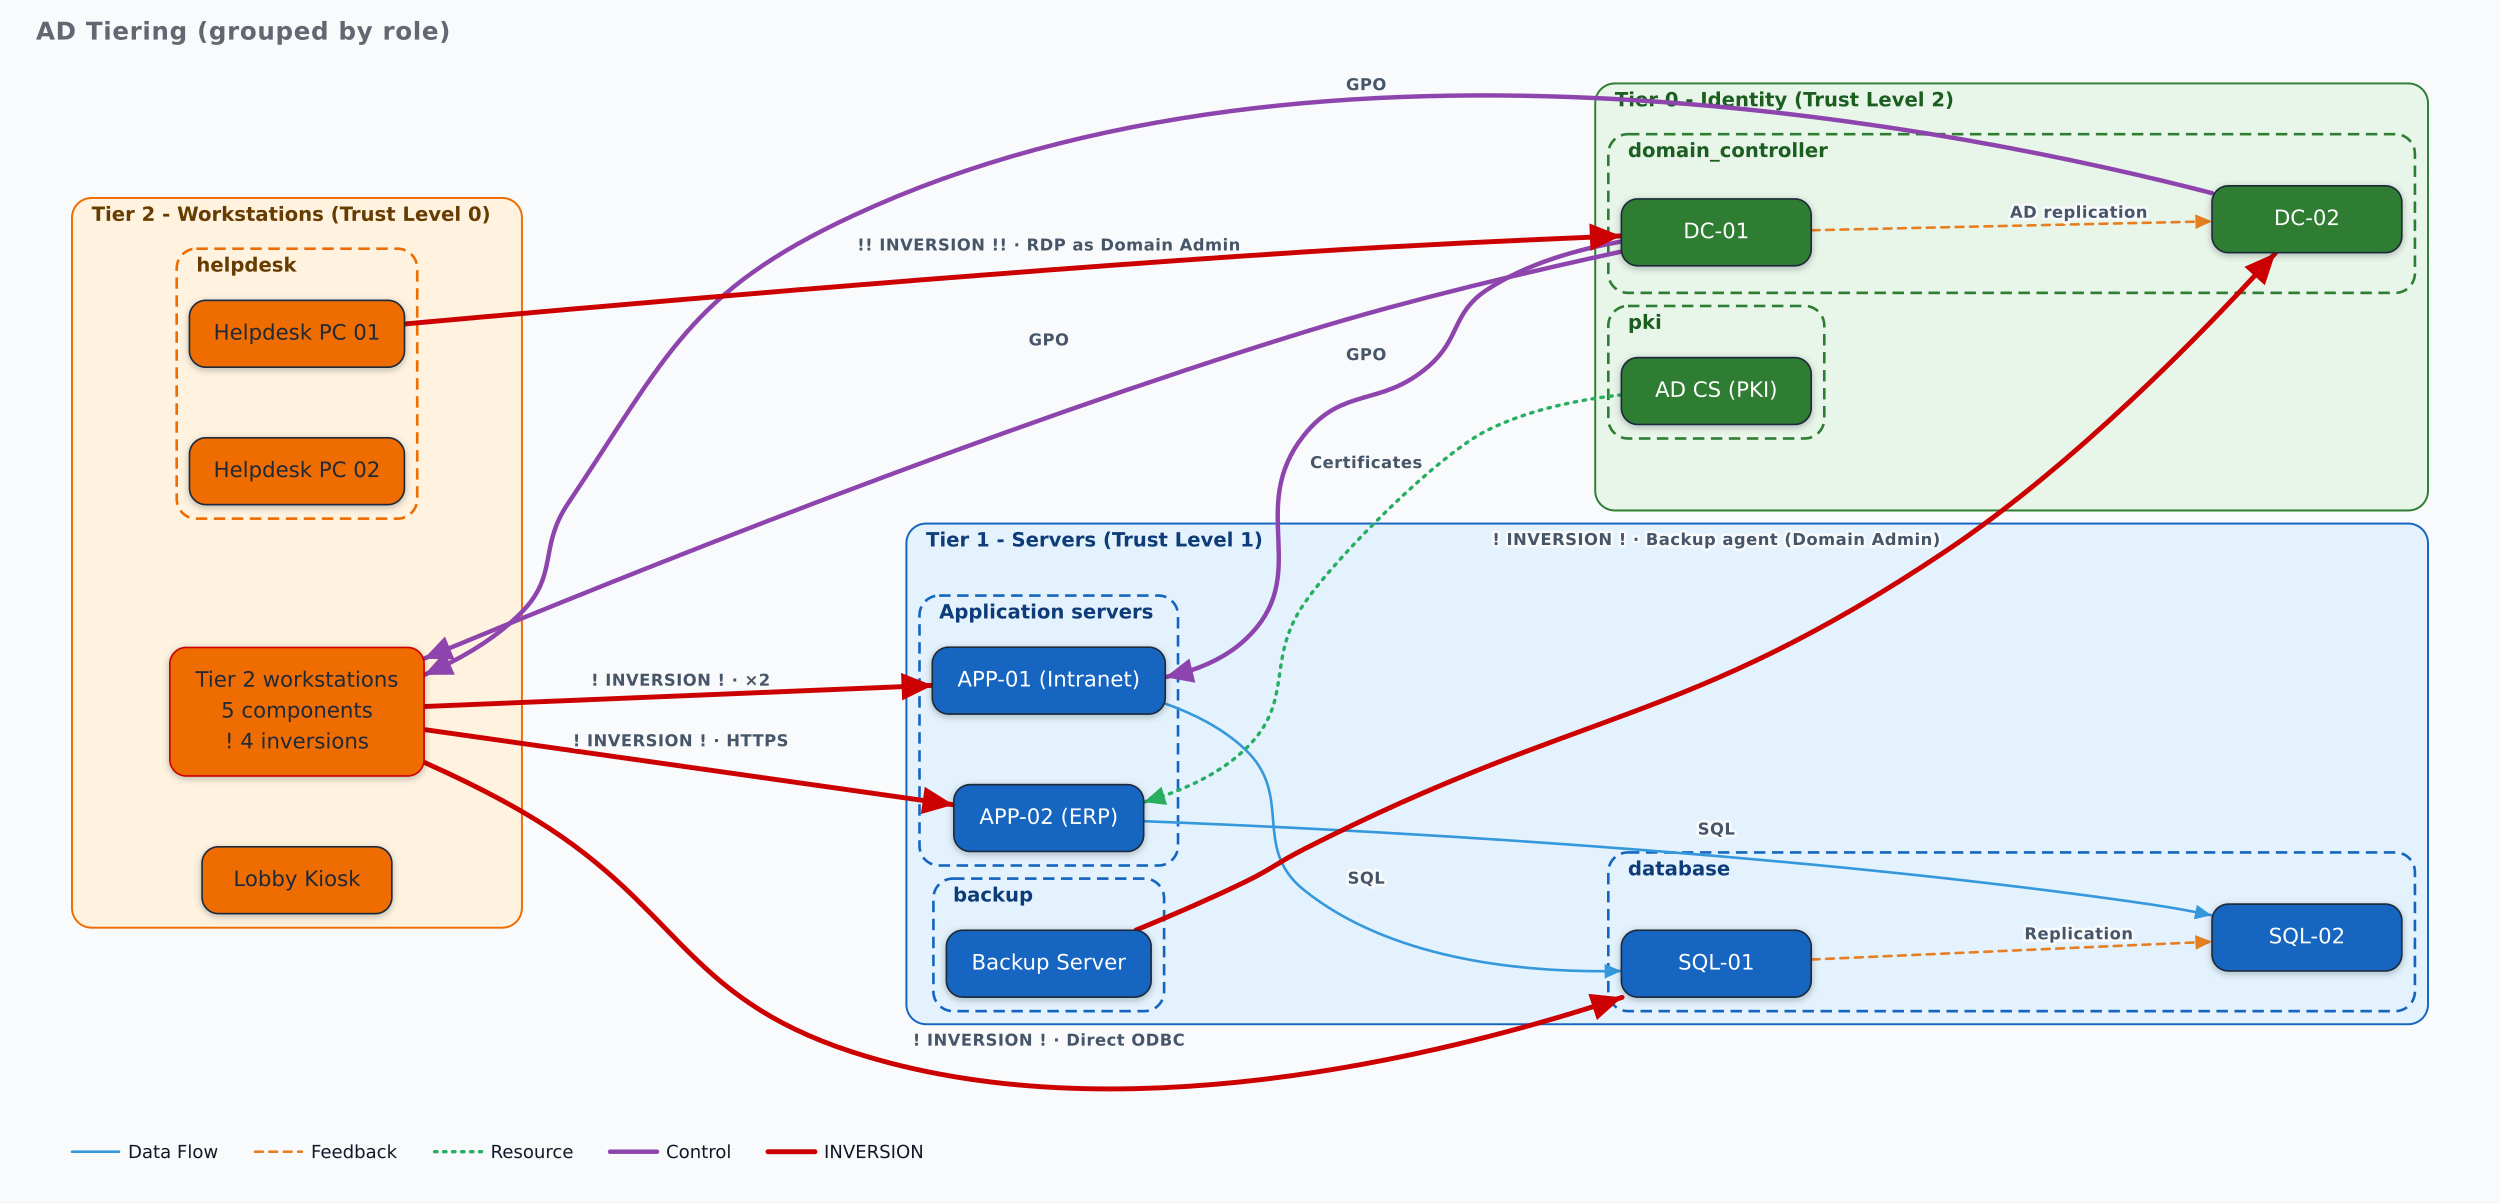
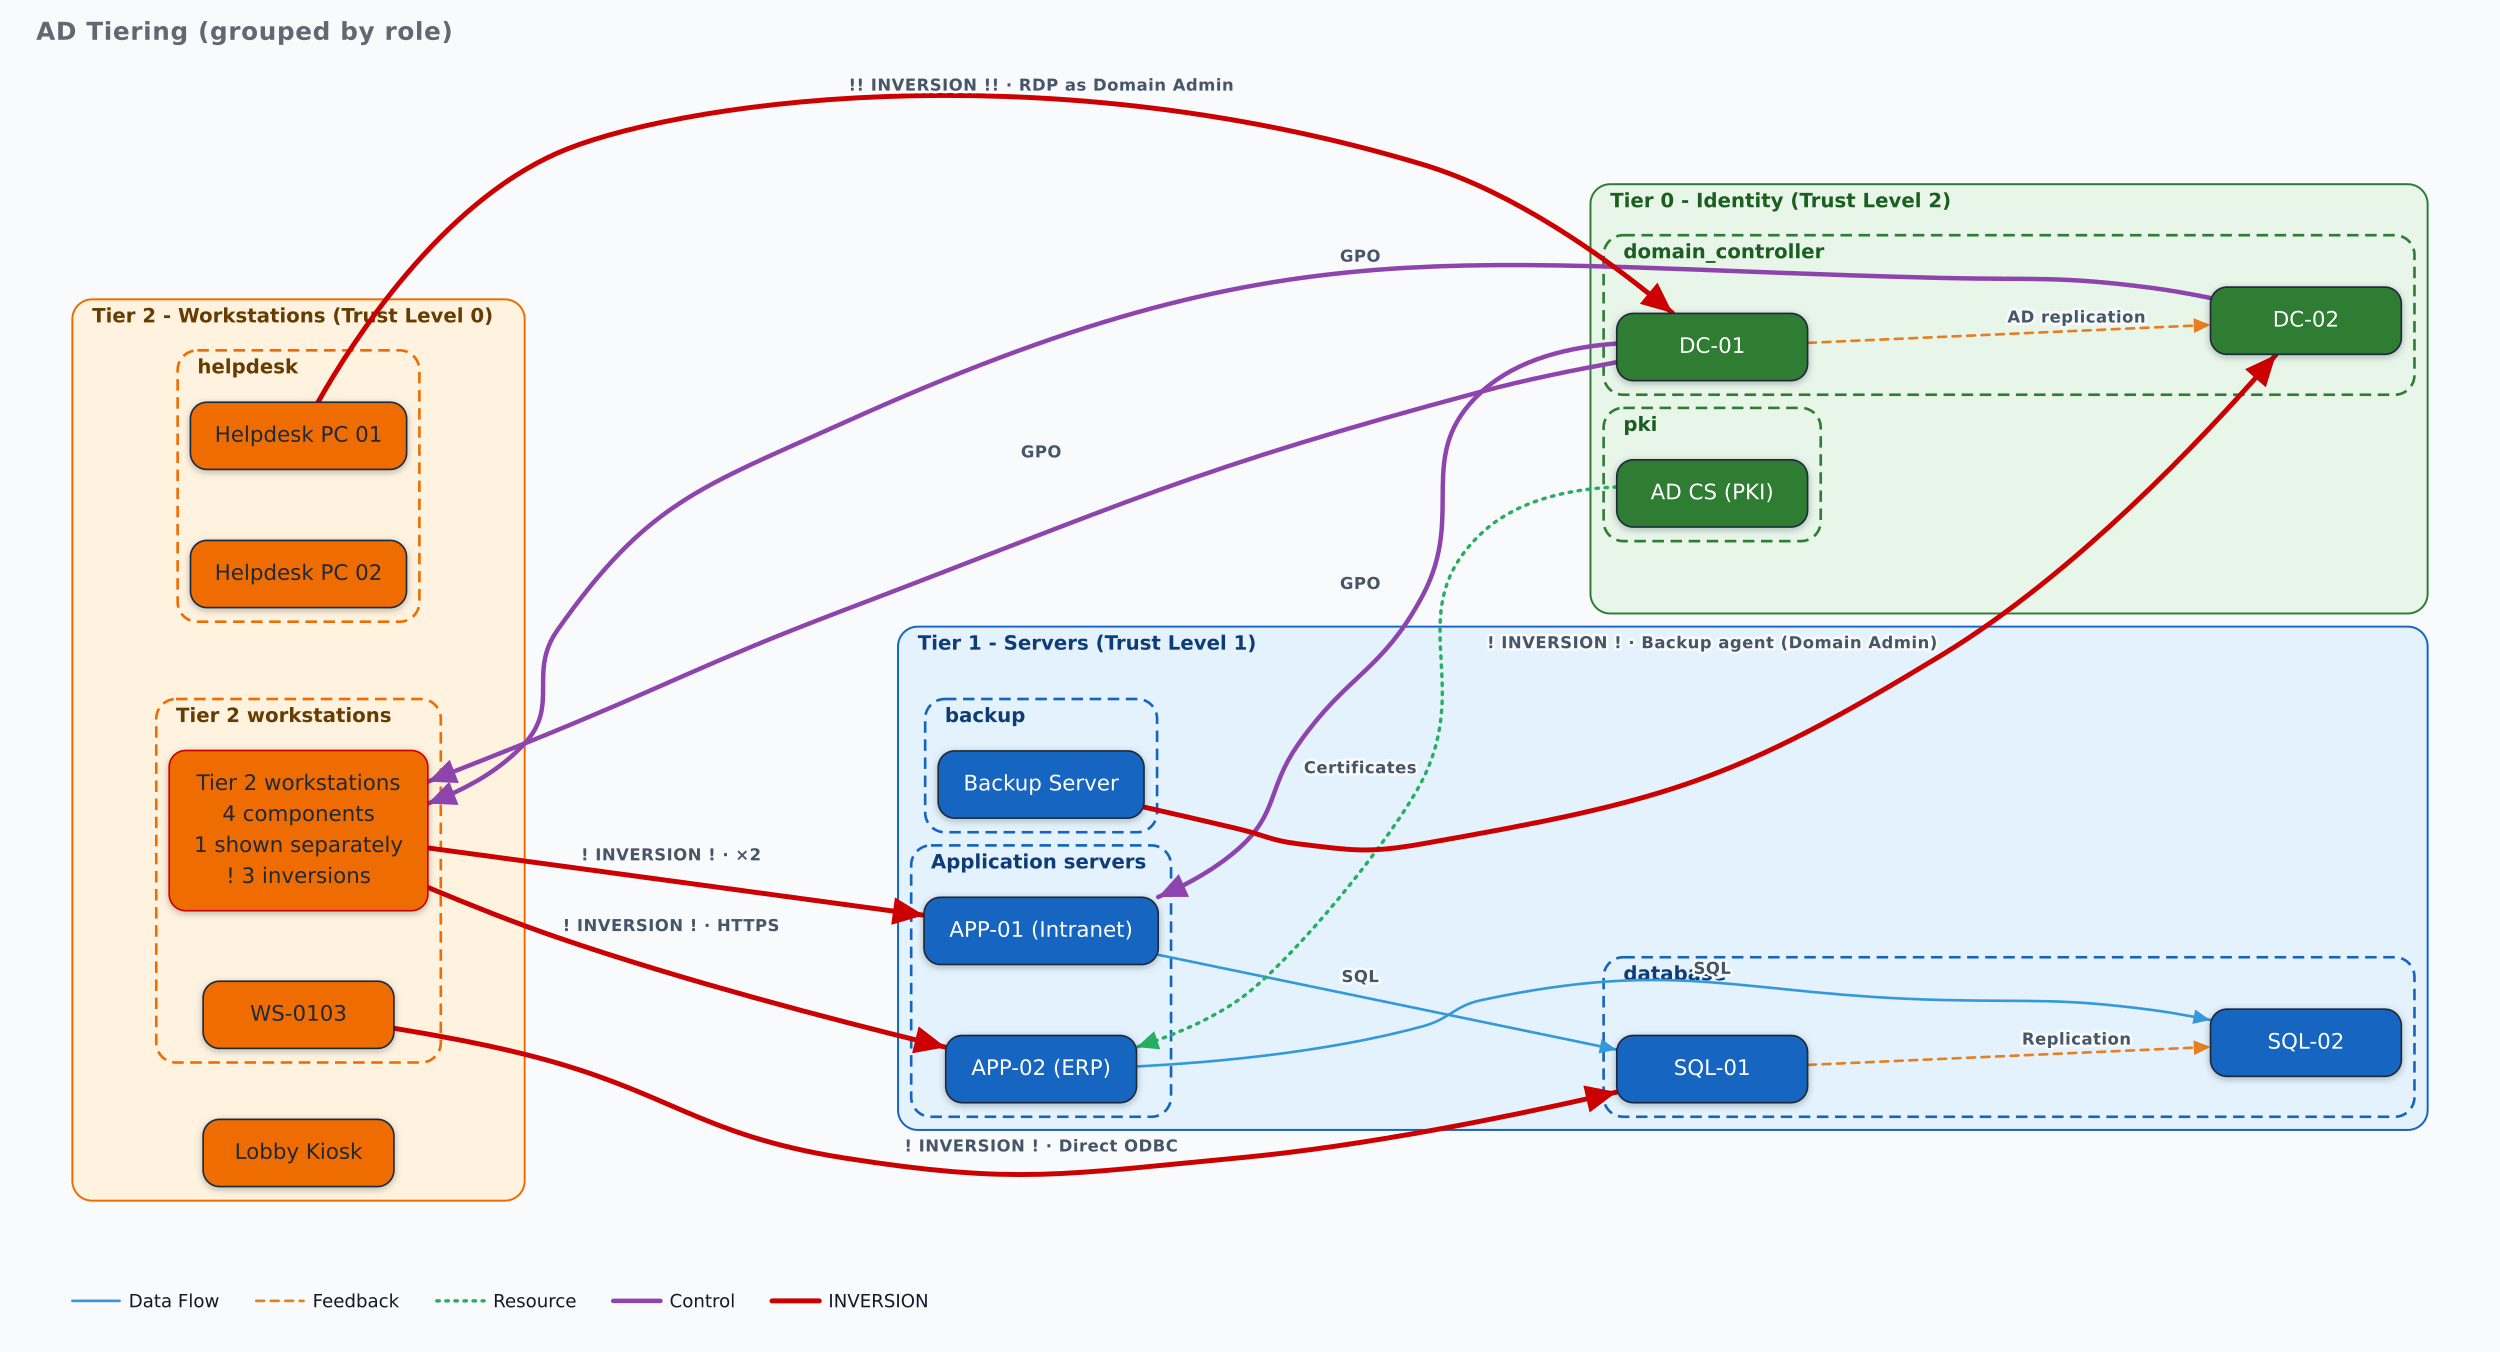
- <svg xmlns="http://www.w3.org/2000/svg" width="1528" height="735" viewBox="-44 -43 1528 735" preserveAspectRatio="xMidYMid meet" class="usv-svg usv-privilegegradient" data-usv-engine="svg" data-usv-module="privilegegradient" data-usv-theme="sv_default">
+ <svg xmlns="http://www.w3.org/2000/svg" width="1520" height="822" viewBox="-44 -44 1520 822" preserveAspectRatio="xMidYMid meet" class="usv-svg usv-privilegegradient" data-usv-engine="svg" data-usv-module="privilegegradient" data-usv-theme="sv_default">
  <defs>
    <filter id="usv-shadow-0" x="-20%" y="-20%" width="140%" height="140%">
      <feDropShadow dx="0" dy="1.2" stdDeviation="2.2" flood-color="#0f172a" flood-opacity="0.28" />
    </filter>
    <marker id="usv-arrow-1" viewBox="0 0 10 10" refX="9" refY="5" markerWidth="7" markerHeight="7" orient="auto-start-reverse">
      <path d="M 0 1 L 9 5 L 0 9 z" fill="#cc0000" />
    </marker>
    <marker id="usv-arrow-2" viewBox="0 0 10 10" refX="9" refY="5" markerWidth="7" markerHeight="7" orient="auto-start-reverse">
      <path d="M 0 1 L 9 5 L 0 9 z" fill="#3498db" />
    </marker>
    <marker id="usv-arrow-3" viewBox="0 0 10 10" refX="9" refY="5" markerWidth="7" markerHeight="7" orient="auto-start-reverse">
      <path d="M 0 1 L 9 5 L 0 9 z" fill="#e67e22" />
    </marker>
    <marker id="usv-arrow-4" viewBox="0 0 10 10" refX="9" refY="5" markerWidth="7" markerHeight="7" orient="auto-start-reverse">
      <path d="M 0 1 L 9 5 L 0 9 z" fill="#8e44ad" />
    </marker>
    <marker id="usv-arrow-5" viewBox="0 0 10 10" refX="9" refY="5" markerWidth="7" markerHeight="7" orient="auto-start-reverse">
      <path d="M 0 1 L 9 5 L 0 9 z" fill="#27ae60" />
    </marker>
  </defs>
  <style type="text/css">
.usv-privilegegradient text { font-family: DejaVu Sans; }
.usv-privilegegradient .usv-node:hover rect, .usv-privilegegradient .usv-node:hover polygon { stroke-width: 2.2; }
</style>
-   <rect x="-44" y="-43" width="1528" height="735" rx="0" fill="#f8fafc" stroke="none" stroke-width="0" />
+   <rect x="-44" y="-44" width="1520" height="822" rx="0" fill="#f8fafc" stroke="none" stroke-width="0" />
  <g class="usv-cluster" data-cluster-id="tier2" data-label="Tier 2 - Workstations (Trust Level 0)" data-trust-level="0" data-zone="tier2">
-     <rect x="0" y="78" width="275" height="446" rx="12" fill="#fff3e0" stroke="#ef6c00" stroke-width="1.2" />
-     <text x="12" y="92" text-anchor="start" font-size="12" fill="#663c00" font-weight="bold">Tier 2 - Workstations (Trust Level 0)</text>
+     <rect x="0" y="138" width="275" height="548" rx="12" fill="#fff3e0" stroke="#ef6c00" stroke-width="1.2" />
+     <text x="12" y="152" text-anchor="start" font-size="12" fill="#663c00" font-weight="bold">Tier 2 - Workstations (Trust Level 0)</text>
  </g>
  <g class="usv-cluster" data-cluster-id="tier1" data-label="Tier 1 - Servers (Trust Level 1)" data-trust-level="1" data-zone="tier1">
-     <rect x="510" y="277" width="930" height="306" rx="12" fill="#e3f2fd" stroke="#1565c0" stroke-width="1.2" />
-     <text x="522" y="291" text-anchor="start" font-size="12" fill="#0d3c78" font-weight="bold">Tier 1 - Servers (Trust Level 1)</text>
+     <rect x="502" y="337" width="930" height="306" rx="12" fill="#e3f2fd" stroke="#1565c0" stroke-width="1.2" />
+     <text x="514" y="351" text-anchor="start" font-size="12" fill="#0d3c78" font-weight="bold">Tier 1 - Servers (Trust Level 1)</text>
  </g>
  <g class="usv-cluster" data-cluster-id="tier0" data-label="Tier 0 - Identity (Trust Level 2)" data-trust-level="2" data-zone="tier0">
-     <rect x="931" y="8" width="509" height="261" rx="12" fill="#e8f5e9" stroke="#2e7d32" stroke-width="1.2" />
-     <text x="943" y="22" text-anchor="start" font-size="12" fill="#1b5e20" font-weight="bold">Tier 0 - Identity (Trust Level 2)</text>
+     <rect x="923" y="68" width="509" height="261" rx="12" fill="#e8f5e9" stroke="#2e7d32" stroke-width="1.2" />
+     <text x="935" y="82" text-anchor="start" font-size="12" fill="#1b5e20" font-weight="bold">Tier 0 - Identity (Trust Level 2)</text>
+   </g>
+   <g class="usv-cluster" data-cluster-id="tier2_workstation" data-collapsed="true" data-kept-count="1" data-label="Tier 2 workstations" data-zone="tier2">
+     <rect x="51" y="381" width="173" height="221" rx="12" fill="#fff3e0" stroke="#ef6c00" stroke-width="1.6" stroke-dasharray="7 4" />
+     <text x="63" y="395" text-anchor="start" font-size="12" fill="#663c00" font-weight="bold">Tier 2 workstations</text>
  </g>
  <g class="usv-cluster" data-cluster-id="tier2_helpdesk" data-collapsed="false" data-label="helpdesk" data-zone="tier2">
-     <rect x="64" y="109" width="147" height="165" rx="12" fill="#fff3e0" stroke="#ef6c00" stroke-width="1.6" stroke-dasharray="7 4" />
-     <text x="76" y="123" text-anchor="start" font-size="12" fill="#663c00" font-weight="bold">helpdesk</text>
+     <rect x="64" y="169" width="147" height="165" rx="12" fill="#fff3e0" stroke="#ef6c00" stroke-width="1.6" stroke-dasharray="7 4" />
+     <text x="76" y="183" text-anchor="start" font-size="12" fill="#663c00" font-weight="bold">helpdesk</text>
  </g>
  <g class="usv-cluster" data-cluster-id="tier1_app_server" data-collapsed="false" data-label="Application servers" data-zone="tier1">
-     <rect x="518" y="321" width="158" height="165" rx="12" fill="#e3f2fd" stroke="#1565c0" stroke-width="1.6" stroke-dasharray="7 4" />
-     <text x="530" y="335" text-anchor="start" font-size="12" fill="#0d3c78" font-weight="bold">Application servers</text>
+     <rect x="510" y="470" width="158" height="165" rx="12" fill="#e3f2fd" stroke="#1565c0" stroke-width="1.6" stroke-dasharray="7 4" />
+     <text x="522" y="484" text-anchor="start" font-size="12" fill="#0d3c78" font-weight="bold">Application servers</text>
  </g>
  <g class="usv-cluster" data-cluster-id="tier1_database" data-collapsed="false" data-label="database" data-zone="tier1">
-     <rect x="939" y="478" width="493" height="97" rx="12" fill="#e3f2fd" stroke="#1565c0" stroke-width="1.6" stroke-dasharray="7 4" />
-     <text x="951" y="492" text-anchor="start" font-size="12" fill="#0d3c78" font-weight="bold">database</text>
+     <rect x="931" y="538" width="493" height="97" rx="12" fill="#e3f2fd" stroke="#1565c0" stroke-width="1.6" stroke-dasharray="7 4" />
+     <text x="943" y="552" text-anchor="start" font-size="12" fill="#0d3c78" font-weight="bold">database</text>
  </g>
  <g class="usv-cluster" data-cluster-id="tier1_backup" data-collapsed="false" data-label="backup" data-zone="tier1">
-     <rect x="526.5" y="494" width="141" height="81" rx="12" fill="#e3f2fd" stroke="#1565c0" stroke-width="1.6" stroke-dasharray="7 4" />
-     <text x="538.5" y="508" text-anchor="start" font-size="12" fill="#0d3c78" font-weight="bold">backup</text>
+     <rect x="518.5" y="381" width="141" height="81" rx="12" fill="#e3f2fd" stroke="#1565c0" stroke-width="1.6" stroke-dasharray="7 4" />
+     <text x="530.5" y="395" text-anchor="start" font-size="12" fill="#0d3c78" font-weight="bold">backup</text>
  </g>
  <g class="usv-cluster" data-cluster-id="tier0_domain_controller" data-collapsed="false" data-label="domain_controller" data-zone="tier0">
-     <rect x="939" y="39" width="493" height="97" rx="12" fill="#e8f5e9" stroke="#2e7d32" stroke-width="1.6" stroke-dasharray="7 4" />
-     <text x="951" y="53" text-anchor="start" font-size="12" fill="#1b5e20" font-weight="bold">domain_controller</text>
+     <rect x="931" y="99" width="493" height="97" rx="12" fill="#e8f5e9" stroke="#2e7d32" stroke-width="1.6" stroke-dasharray="7 4" />
+     <text x="943" y="113" text-anchor="start" font-size="12" fill="#1b5e20" font-weight="bold">domain_controller</text>
  </g>
  <g class="usv-cluster" data-cluster-id="tier0_pki" data-collapsed="false" data-label="pki" data-zone="tier0">
-     <rect x="939" y="144" width="132" height="81" rx="12" fill="#e8f5e9" stroke="#2e7d32" stroke-width="1.6" stroke-dasharray="7 4" />
-     <text x="951" y="158" text-anchor="start" font-size="12" fill="#1b5e20" font-weight="bold">pki</text>
+     <rect x="931" y="204" width="132" height="81" rx="12" fill="#e8f5e9" stroke="#2e7d32" stroke-width="1.6" stroke-dasharray="7 4" />
+     <text x="943" y="218" text-anchor="start" font-size="12" fill="#1b5e20" font-weight="bold">pki</text>
  </g>
  <g class="usv-edge usv-edge--inversion" data-edge-count="2" data-from="__group_tier2/workstation" data-inversion="true" data-severity="medium" data-to="app_01" data-trust-gap="1" data-type="data">
-     <path d="M 215.08 388.82 C 298.43 385.36 431.12 379.85 515.85 376.33 L 525.94 375.91" fill="none" stroke="#cc0000" stroke-width="3" stroke-linecap="round" marker-end="url(#usv-arrow-1)" />
+     <path d="M 216.03 471.52 C 297.52 482.58 425.11 499.89 507.64 511.1 L 517.73 512.46" fill="none" stroke="#cc0000" stroke-width="3" stroke-linecap="round" marker-end="url(#usv-arrow-1)" />
  </g>
  <g class="usv-edge usv-edge--inversion" data-from="__group_tier2/workstation" data-inversion="true" data-severity="medium" data-to="app_02" data-trust-gap="1" data-type="data">
-     <path d="M 215.08 402.88 C 302.74 415.34 444.97 435.54 528.6 447.43 L 538.75 448.87" fill="none" stroke="#cc0000" stroke-width="3" stroke-linecap="round" marker-end="url(#usv-arrow-1)" />
+     <path d="M 216.16 495.54 C 241.09 506.01 268.98 517.08 295 526 C 371.27 552.13 460.96 575.59 520.83 590.24 L 530.91 592.7" fill="none" stroke="#cc0000" stroke-width="3" stroke-linecap="round" marker-end="url(#usv-arrow-1)" />
  </g>
  <g class="usv-edge usv-edge--data" data-from="app_01" data-to="sql_01" data-type="data">
-     <path d="M 668.23 387.07 C 685.79 393.29 703.46 402.22 717 415 C 747.12 443.45 720.67 475.08 753 501 C 804.7 542.46 881.75 550.82 936.83 550.61 L 946.85 550.48" fill="none" stroke="#3498db" stroke-width="1.6" stroke-linecap="round" marker-end="url(#usv-arrow-2)" />
+     <path d="M 660.26 536.54 C 735.58 552.12 854.33 576.69 928.55 592.05 L 938.72 594.15" fill="none" stroke="#3498db" stroke-width="1.6" stroke-linecap="round" marker-end="url(#usv-arrow-2)" />
  </g>
  <g class="usv-edge usv-edge--data" data-from="app_02" data-to="sql_02" data-type="data">
-     <path d="M 655.09 458.92 C 771.61 463.4 1044.9 476.81 1272 510 C 1280.3 511.22 1289 512.75 1297.7 514.41 L 1307.7 516.42" fill="none" stroke="#3498db" stroke-width="1.6" stroke-linecap="round" marker-end="url(#usv-arrow-2)" />
+     <path d="M 647.39 604.4 C 694.7 601.94 763.16 595.71 821 580 C 837.9 575.41 839.87 567.63 857 564 C 978.73 538.17 1012.6 561.06 1137 564 C 1193.5 565.33 1208 562.7 1264 570 C 1272.4 571.09 1281.1 572.54 1289.7 574.16 L 1299.7 576.13" fill="none" stroke="#3498db" stroke-width="1.6" stroke-linecap="round" marker-end="url(#usv-arrow-2)" />
  </g>
  <g class="usv-edge usv-edge--feedback" data-from="sql_01" data-to="sql_02" data-type="feedback">
-     <path d="M 1063.3 543.45 C 1127.1 540.6 1230.2 536.01 1297.8 533 L 1307.9 532.55" fill="none" stroke="#e67e22" stroke-width="1.6" stroke-linecap="round" stroke-dasharray="4.8 4" marker-end="url(#usv-arrow-3)" />
+     <path d="M 1055.3 603.45 C 1119.1 600.6 1222.2 596.01 1289.8 592.99 L 1299.9 592.54" fill="none" stroke="#e67e22" stroke-width="1.6" stroke-linecap="round" stroke-dasharray="4.8 4" marker-end="url(#usv-arrow-3)" />
  </g>
  <g class="usv-edge usv-edge--control" data-from="dc_01" data-to="app_01" data-type="control">
-     <path d="M 946.73 104.66 C 920.18 109.39 889.22 118.07 865 134 C 843.02 148.46 848.94 163.83 829 181 C 799.76 206.19 777.06 192.83 753 223 C 716.95 268.2 759.35 308.65 717 348 C 706.19 358.04 692.42 364.47 678.11 368.5 L 668.14 370.92" fill="none" stroke="#8e44ad" stroke-width="2.72" stroke-linecap="round" marker-end="url(#usv-arrow-4)" />
+     <path d="M 938.78 164.9 C 910.95 166.87 878.87 174.02 857 194 C 814.62 232.7 847.97 267.34 821 318 C 796.24 364.51 775.08 365.73 745 409 C 726.59 435.48 733.14 450.62 709 472 C 697.51 482.18 683.65 490.49 669.51 497.2 L 660.2 501.38" fill="none" stroke="#8e44ad" stroke-width="2.72" stroke-linecap="round" marker-end="url(#usv-arrow-4)" />
  </g>
  <g class="usv-edge usv-edge--control" data-from="dc_01" data-to="__group_tier2/workstation" data-type="control">
-     <path d="M 946.89 110.79 C 895.66 121.85 818.66 139.71 753 160 C 561 219.33 342.14 306.92 224.39 355.74 L 215.05 359.62" fill="none" stroke="#8e44ad" stroke-width="2.72" stroke-linecap="round" marker-end="url(#usv-arrow-4)" />
+     <path d="M 938.79 176.27 C 913.53 180.84 883.6 186.89 857 194 C 680.88 241.05 639.42 262.29 469 327 C 381.65 360.17 361.67 373.09 275 408 C 259.13 414.39 242.17 421.09 225.8 427.48 L 216.23 431.21" fill="none" stroke="#8e44ad" stroke-width="2.72" stroke-linecap="round" marker-end="url(#usv-arrow-4)" />
  </g>
  <g class="usv-edge usv-edge--control" data-from="dc_02" data-to="__group_tier2/workstation" data-type="control">
-     <path d="M 1307.9 75.02 C 1161.5 37.22 763.73 -44.83 477 89 C 377.33 135.52 364.24 173.63 303 265 C 285.26 291.47 297.32 308.26 275 331 C 260.93 345.35 242.88 356.59 224.55 365.3 L 215.26 369.51" fill="none" stroke="#8e44ad" stroke-width="2.72" stroke-linecap="round" marker-end="url(#usv-arrow-4)" />
+     <path d="M 1299.7 137.13 C 1288 134.73 1275.6 132.51 1264 131 C 1208 123.7 1193.5 126.33 1137 125 C 837.63 117.93 741.83 89.56 469 213 C 382.01 252.36 349.94 260.91 295 339 C 276.63 365.11 296.56 384.45 275 408 C 261.64 422.6 243.78 433.22 225.39 440.93 L 216.05 444.6" fill="none" stroke="#8e44ad" stroke-width="2.72" stroke-linecap="round" marker-end="url(#usv-arrow-4)" />
  </g>
  <g class="usv-edge usv-edge--resource" data-from="adcs_01" data-to="app_02" data-type="resource">
-     <path d="M 946.86 198.34 C 920.79 201.26 890.18 207.39 865 220 C 834.36 235.35 772.31 297.69 753 326 C 728.96 361.25 747.84 385.52 717 415 C 702.64 428.73 683.52 438 664.81 444.26 L 655.09 447.26" fill="none" stroke="#27ae60" stroke-width="2.08" stroke-linecap="round" stroke-dasharray="1.5 4" marker-end="url(#usv-arrow-5)" />
+     <path d="M 938.84 252.08 C 910.85 253.26 878.62 259.73 857 280 C 806.98 326.89 851.8 368.75 821 430 C 803.57 464.67 740.88 541.86 709 564 C 693.44 574.81 674.81 583.11 656.96 589.36 L 647.15 592.62" fill="none" stroke="#27ae60" stroke-width="2.08" stroke-linecap="round" stroke-dasharray="1.5 4" marker-end="url(#usv-arrow-5)" />
  </g>
  <g class="usv-edge usv-edge--feedback" data-from="dc_01" data-to="dc_02" data-type="feedback">
-     <path d="M 1063.3 97.73 C 1127.1 96.3 1230.2 94.01 1297.8 92.5 L 1307.9 92.27" fill="none" stroke="#e67e22" stroke-width="1.6" stroke-linecap="round" stroke-dasharray="4.8 4" marker-end="url(#usv-arrow-3)" />
+     <path d="M 1055.3 164.45 C 1119.1 161.6 1222.2 157.01 1289.8 153.99 L 1299.9 153.54" fill="none" stroke="#e67e22" stroke-width="1.6" stroke-linecap="round" stroke-dasharray="4.8 4" marker-end="url(#usv-arrow-3)" />
  </g>
  <g class="usv-edge usv-edge--inversion" data-from="helpdesk_01" data-inversion="true" data-severity="high" data-to="dc_01" data-trust-gap="2" data-type="control">
-     <path d="M 203.03 155.04 C 314.92 144.86 552.19 123.97 753 111 C 815.11 106.99 885.95 103.72 936.5 101.62 L 946.65 101.2" fill="none" stroke="#cc0000" stroke-width="3" stroke-linecap="round" marker-end="url(#usv-arrow-1)" />
+     <path d="M 149.49 200.3 C 171.25 161.84 223.92 80.42 295 49 C 360.94 19.85 582.68 -15.55 821 56 C 876.75 72.74 931.93 112.65 964.99 139.77 L 972.91 146.36" fill="none" stroke="#cc0000" stroke-width="3" stroke-linecap="round" marker-end="url(#usv-arrow-1)" />
  </g>
  <g class="usv-edge usv-edge--inversion" data-from="backup_01" data-inversion="true" data-severity="medium" data-to="dc_02" data-trust-gap="1" data-type="resource">
-     <path d="M 650.39 525.44 C 671.33 516.84 695.54 506.44 717 496 C 733.46 488 736.69 484.31 753 476 C 924.18 388.86 985.38 400.86 1145 294 C 1223.5 241.47 1301.4 161.25 1340 119.11 L 1346.7 111.7" fill="none" stroke="#cc0000" stroke-width="3" stroke-linecap="round" marker-end="url(#usv-arrow-1)" />
-   </g>
-   <g class="usv-edge usv-edge--inversion" data-from="__group_tier2/workstation" data-inversion="true" data-severity="medium" data-to="sql_01" data-trust-gap="1" data-type="data">
-     <path d="M 215.36 422.98 C 235.2 431.88 256.24 442.14 275 453 C 371.1 508.62 371.41 565.65 477 600 C 636.5 651.89 836.19 602.45 937.87 569.71 L 947.4 566.6" fill="none" stroke="#cc0000" stroke-width="3" stroke-linecap="round" marker-end="url(#usv-arrow-1)" />
-   </g>
-   <g class="usv-node usv-node--group" data-cluster-id="tier2_workstation" data-collapsed="true" data-inversion-count="4" data-kind="group" data-label="Tier 2 workstations" data-max-severity="medium" data-member-count="5" data-node-id="__group_tier2_workstation" data-trust-level="0" data-zone="tier2">
-     <rect x="59.8" y="352.73" width="155.4" height="78.55" rx="10" fill="#ef6c00" stroke="#cc0000" stroke-width="1" filter="url(#usv-shadow-0)" />
-     <text x="137.5" y="376.73" text-anchor="middle" font-size="13" fill="#1f2937">Tier 2 workstations</text>
-     <text x="137.5" y="395.58" text-anchor="middle" font-size="13" fill="#1f2937">5 components</text>
-     <text x="137.5" y="414.43" text-anchor="middle" font-size="13" fill="#1f2937">! 4 inversions</text>
+     <path d="M 651.52 446.69 C 670.01 450.88 690.35 455.55 709 460 C 725.04 463.82 728.63 466.98 745 469 C 778.52 473.13 787.74 474.86 821 469 C 968.19 443.05 1009.4 431.75 1137 354 C 1218.1 304.62 1295.4 222.38 1333.1 179.3 L 1339.7 171.72" fill="none" stroke="#cc0000" stroke-width="3" stroke-linecap="round" marker-end="url(#usv-arrow-1)" />
+   </g>
+   <g class="usv-edge usv-edge--inversion" data-from="ws_0103" data-inversion="true" data-severity="medium" data-to="sql_01" data-trust-gap="1" data-type="data">
+     <path d="M 195.66 581.22 C 220.24 585.23 249.2 590.58 275 597 C 362.97 618.9 379.46 645.83 469 660 C 574.35 676.68 602.79 669.9 709 660 C 785.23 652.89 871.4 635.38 929.25 622.21 L 939 619.97" fill="none" stroke="#cc0000" stroke-width="3" stroke-linecap="round" marker-end="url(#usv-arrow-1)" />
+   </g>
+   <g class="usv-node usv-node--group" data-cluster-id="tier2_workstation" data-collapsed="true" data-inversion-count="3" data-kept-count="1" data-kind="group" data-label="Tier 2 workstations" data-max-severity="medium" data-member-count="4" data-node-id="__group_tier2_workstation" data-trust-level="0" data-zone="tier2">
+     <rect x="58.87" y="412.3" width="157.26" height="97.4" rx="10" fill="#ef6c00" stroke="#cc0000" stroke-width="1" filter="url(#usv-shadow-0)" />
+     <text x="137.5" y="436.3" text-anchor="middle" font-size="13" fill="#1f2937">Tier 2 workstations</text>
+     <text x="137.5" y="455.15" text-anchor="middle" font-size="13" fill="#1f2937">4 components</text>
+     <text x="137.5" y="474" text-anchor="middle" font-size="13" fill="#1f2937">1 shown separately</text>
+     <text x="137.5" y="492.85" text-anchor="middle" font-size="13" fill="#1f2937">! 3 inversions</text>
+   </g>
+   <g class="usv-node usv-node--component" data-cluster-id="tier2_workstation" data-kept="true" data-kind="component" data-label="WS-0103" data-node-id="ws_0103" data-trust-level="0" data-zone="tier2">
+     <rect x="79.5" y="552.58" width="116" height="40.85" rx="10" fill="#ef6c00" stroke="#1e293b" stroke-width="1" filter="url(#usv-shadow-0)" />
+     <text x="137.5" y="576.58" text-anchor="middle" font-size="13" fill="#1f2937">WS-0103</text>
  </g>
  <g class="usv-node usv-node--component" data-kind="component" data-label="Helpdesk PC 01" data-node-id="helpdesk_01" data-trust-level="0" data-zone="tier2">
-     <rect x="71.78" y="140.58" width="131.44" height="40.85" rx="10" fill="#ef6c00" stroke="#1e293b" stroke-width="1" filter="url(#usv-shadow-0)" />
-     <text x="137.5" y="164.58" text-anchor="middle" font-size="13" fill="#1f2937">Helpdesk PC 01</text>
+     <rect x="71.78" y="200.57" width="131.44" height="40.85" rx="10" fill="#ef6c00" stroke="#1e293b" stroke-width="1" filter="url(#usv-shadow-0)" />
+     <text x="137.5" y="224.57" text-anchor="middle" font-size="13" fill="#1f2937">Helpdesk PC 01</text>
  </g>
  <g class="usv-node usv-node--component" data-kind="component" data-label="Helpdesk PC 02" data-node-id="helpdesk_02" data-trust-level="0" data-zone="tier2">
-     <rect x="71.83" y="224.58" width="131.33" height="40.85" rx="10" fill="#ef6c00" stroke="#1e293b" stroke-width="1" filter="url(#usv-shadow-0)" />
-     <text x="137.5" y="248.58" text-anchor="middle" font-size="13" fill="#1f2937">Helpdesk PC 02</text>
+     <rect x="71.83" y="284.57" width="131.33" height="40.85" rx="10" fill="#ef6c00" stroke="#1e293b" stroke-width="1" filter="url(#usv-shadow-0)" />
+     <text x="137.5" y="308.57" text-anchor="middle" font-size="13" fill="#1f2937">Helpdesk PC 02</text>
  </g>
  <g class="usv-node usv-node--component" data-kind="component" data-label="Lobby Kiosk" data-node-id="kiosk_01" data-trust-level="0" data-zone="tier2">
-     <rect x="79.5" y="474.57" width="116" height="40.85" rx="10" fill="#ef6c00" stroke="#1e293b" stroke-width="1" filter="url(#usv-shadow-0)" />
-     <text x="137.5" y="498.57" text-anchor="middle" font-size="13" fill="#1f2937">Lobby Kiosk</text>
+     <rect x="79.5" y="636.58" width="116" height="40.85" rx="10" fill="#ef6c00" stroke="#1e293b" stroke-width="1" filter="url(#usv-shadow-0)" />
+     <text x="137.5" y="660.58" text-anchor="middle" font-size="13" fill="#1f2937">Lobby Kiosk</text>
  </g>
  <g class="usv-node usv-node--component" data-kind="component" data-label="APP-01 (Intranet)" data-node-id="app_01" data-trust-level="1" data-zone="tier1">
-     <rect x="525.81" y="352.57" width="142.39" height="40.85" rx="10" fill="#1565c0" stroke="#1e293b" stroke-width="1" filter="url(#usv-shadow-0)" />
-     <text x="597" y="376.57" text-anchor="middle" font-size="13" fill="#ffffff">APP-01 (Intranet)</text>
+     <rect x="517.81" y="501.57" width="142.39" height="40.85" rx="10" fill="#1565c0" stroke="#1e293b" stroke-width="1" filter="url(#usv-shadow-0)" />
+     <text x="589" y="525.58" text-anchor="middle" font-size="13" fill="#ffffff">APP-01 (Intranet)</text>
  </g>
  <g class="usv-node usv-node--component" data-kind="component" data-label="APP-02 (ERP)" data-node-id="app_02" data-trust-level="1" data-zone="tier1">
-     <rect x="539" y="436.57" width="116" height="40.85" rx="10" fill="#1565c0" stroke="#1e293b" stroke-width="1" filter="url(#usv-shadow-0)" />
-     <text x="597" y="460.57" text-anchor="middle" font-size="13" fill="#ffffff">APP-02 (ERP)</text>
+     <rect x="531" y="585.58" width="116" height="40.85" rx="10" fill="#1565c0" stroke="#1e293b" stroke-width="1" filter="url(#usv-shadow-0)" />
+     <text x="589" y="609.58" text-anchor="middle" font-size="13" fill="#ffffff">APP-02 (ERP)</text>
  </g>
  <g class="usv-node usv-node--component" data-kind="component" data-label="SQL-01" data-node-id="sql_01" data-trust-level="1" data-zone="tier1">
-     <rect x="947" y="525.58" width="116" height="40.85" rx="10" fill="#1565c0" stroke="#1e293b" stroke-width="1" filter="url(#usv-shadow-0)" />
-     <text x="1005" y="549.58" text-anchor="middle" font-size="13" fill="#ffffff">SQL-01</text>
+     <rect x="939" y="585.58" width="116" height="40.85" rx="10" fill="#1565c0" stroke="#1e293b" stroke-width="1" filter="url(#usv-shadow-0)" />
+     <text x="997" y="609.58" text-anchor="middle" font-size="13" fill="#ffffff">SQL-01</text>
  </g>
  <g class="usv-node usv-node--component" data-kind="component" data-label="SQL-02" data-node-id="sql_02" data-trust-level="1" data-zone="tier1">
-     <rect x="1308" y="509.58" width="116" height="40.85" rx="10" fill="#1565c0" stroke="#1e293b" stroke-width="1" filter="url(#usv-shadow-0)" />
-     <text x="1366" y="533.58" text-anchor="middle" font-size="13" fill="#ffffff">SQL-02</text>
+     <rect x="1300" y="569.58" width="116" height="40.85" rx="10" fill="#1565c0" stroke="#1e293b" stroke-width="1" filter="url(#usv-shadow-0)" />
+     <text x="1358" y="593.58" text-anchor="middle" font-size="13" fill="#ffffff">SQL-02</text>
  </g>
  <g class="usv-node usv-node--component" data-kind="component" data-label="Backup Server" data-node-id="backup_01" data-trust-level="1" data-zone="tier1">
-     <rect x="534.43" y="525.58" width="125.13" height="40.85" rx="10" fill="#1565c0" stroke="#1e293b" stroke-width="1" filter="url(#usv-shadow-0)" />
-     <text x="597" y="549.58" text-anchor="middle" font-size="13" fill="#ffffff">Backup Server</text>
+     <rect x="526.43" y="412.57" width="125.13" height="40.85" rx="10" fill="#1565c0" stroke="#1e293b" stroke-width="1" filter="url(#usv-shadow-0)" />
+     <text x="589" y="436.57" text-anchor="middle" font-size="13" fill="#ffffff">Backup Server</text>
  </g>
  <g class="usv-node usv-node--component" data-kind="component" data-label="DC-01" data-node-id="dc_01" data-trust-level="2" data-zone="tier0">
-     <rect x="947" y="78.58" width="116" height="40.85" rx="10" fill="#2e7d32" stroke="#1e293b" stroke-width="1" filter="url(#usv-shadow-0)" />
-     <text x="1005" y="102.58" text-anchor="middle" font-size="13" fill="#ffffff">DC-01</text>
+     <rect x="939" y="146.57" width="116" height="40.85" rx="10" fill="#2e7d32" stroke="#1e293b" stroke-width="1" filter="url(#usv-shadow-0)" />
+     <text x="997" y="170.57" text-anchor="middle" font-size="13" fill="#ffffff">DC-01</text>
  </g>
  <g class="usv-node usv-node--component" data-kind="component" data-label="DC-02" data-node-id="dc_02" data-trust-level="2" data-zone="tier0">
-     <rect x="1308" y="70.58" width="116" height="40.85" rx="10" fill="#2e7d32" stroke="#1e293b" stroke-width="1" filter="url(#usv-shadow-0)" />
-     <text x="1366" y="94.58" text-anchor="middle" font-size="13" fill="#ffffff">DC-02</text>
+     <rect x="1300" y="130.57" width="116" height="40.85" rx="10" fill="#2e7d32" stroke="#1e293b" stroke-width="1" filter="url(#usv-shadow-0)" />
+     <text x="1358" y="154.57" text-anchor="middle" font-size="13" fill="#ffffff">DC-02</text>
  </g>
  <g class="usv-node usv-node--component" data-kind="component" data-label="AD CS (PKI)" data-node-id="adcs_01" data-trust-level="2" data-zone="tier0">
-     <rect x="947" y="175.58" width="116" height="40.85" rx="10" fill="#2e7d32" stroke="#1e293b" stroke-width="1" filter="url(#usv-shadow-0)" />
-     <text x="1005" y="199.58" text-anchor="middle" font-size="13" fill="#ffffff">AD CS (PKI)</text>
-   </g>
-   <text x="-22" y="-18.8" text-anchor="start" font-size="15" font-weight="600" fill="#111827" opacity="0.65" letter-spacing="0.4">AD Tiering (grouped by role)</text>
-   <g class="usv-edge-label">
-     <text x="372" y="376.1" text-anchor="middle" font-size="10" font-weight="600" letter-spacing="0.3" fill="#f8fafc" stroke="#f8fafc" stroke-width="3.2" stroke-linejoin="round">! INVERSION ! · ×2</text>
-     <text x="372" y="376.1" text-anchor="middle" font-size="10" font-weight="600" letter-spacing="0.3" fill="#475569">! INVERSION ! · ×2</text>
-   </g>
-   <g class="usv-edge-label">
-     <text x="372" y="413.1" text-anchor="middle" font-size="10" font-weight="600" letter-spacing="0.3" fill="#f8fafc" stroke="#f8fafc" stroke-width="3.2" stroke-linejoin="round">! INVERSION ! · HTTPS</text>
-     <text x="372" y="413.1" text-anchor="middle" font-size="10" font-weight="600" letter-spacing="0.3" fill="#475569">! INVERSION ! · HTTPS</text>
-   </g>
-   <g class="usv-edge-label">
-     <text x="791" y="497.1" text-anchor="middle" font-size="10" font-weight="600" letter-spacing="0.3" fill="#f8fafc" stroke="#f8fafc" stroke-width="3.2" stroke-linejoin="round">SQL</text>
-     <text x="791" y="497.1" text-anchor="middle" font-size="10" font-weight="600" letter-spacing="0.3" fill="#475569">SQL</text>
-   </g>
-   <g class="usv-edge-label">
-     <text x="1005" y="467.1" text-anchor="middle" font-size="10" font-weight="600" letter-spacing="0.3" fill="#f8fafc" stroke="#f8fafc" stroke-width="3.2" stroke-linejoin="round">SQL</text>
-     <text x="1005" y="467.1" text-anchor="middle" font-size="10" font-weight="600" letter-spacing="0.3" fill="#475569">SQL</text>
-   </g>
-   <g class="usv-edge-label">
-     <text x="1226.5" y="531.1" text-anchor="middle" font-size="10" font-weight="600" letter-spacing="0.3" fill="#f8fafc" stroke="#f8fafc" stroke-width="3.2" stroke-linejoin="round">Replication</text>
-     <text x="1226.5" y="531.1" text-anchor="middle" font-size="10" font-weight="600" letter-spacing="0.3" fill="#475569">Replication</text>
-   </g>
-   <g class="usv-edge-label">
-     <text x="791" y="177.1" text-anchor="middle" font-size="10" font-weight="600" letter-spacing="0.3" fill="#f8fafc" stroke="#f8fafc" stroke-width="3.2" stroke-linejoin="round">GPO</text>
-     <text x="791" y="177.1" text-anchor="middle" font-size="10" font-weight="600" letter-spacing="0.3" fill="#475569">GPO</text>
-   </g>
-   <g class="usv-edge-label">
-     <text x="597" y="168.1" text-anchor="middle" font-size="10" font-weight="600" letter-spacing="0.3" fill="#f8fafc" stroke="#f8fafc" stroke-width="3.2" stroke-linejoin="round">GPO</text>
-     <text x="597" y="168.1" text-anchor="middle" font-size="10" font-weight="600" letter-spacing="0.3" fill="#475569">GPO</text>
-   </g>
-   <g class="usv-edge-label">
-     <text x="791" y="12.1" text-anchor="middle" font-size="10" font-weight="600" letter-spacing="0.3" fill="#f8fafc" stroke="#f8fafc" stroke-width="3.2" stroke-linejoin="round">GPO</text>
-     <text x="791" y="12.1" text-anchor="middle" font-size="10" font-weight="600" letter-spacing="0.3" fill="#475569">GPO</text>
-   </g>
-   <g class="usv-edge-label">
-     <text x="791" y="243.1" text-anchor="middle" font-size="10" font-weight="600" letter-spacing="0.3" fill="#f8fafc" stroke="#f8fafc" stroke-width="3.2" stroke-linejoin="round">Certificates</text>
-     <text x="791" y="243.1" text-anchor="middle" font-size="10" font-weight="600" letter-spacing="0.3" fill="#475569">Certificates</text>
-   </g>
-   <g class="usv-edge-label">
-     <text x="1226.5" y="90.1" text-anchor="middle" font-size="10" font-weight="600" letter-spacing="0.3" fill="#f8fafc" stroke="#f8fafc" stroke-width="3.2" stroke-linejoin="round">AD replication</text>
-     <text x="1226.5" y="90.1" text-anchor="middle" font-size="10" font-weight="600" letter-spacing="0.3" fill="#475569">AD replication</text>
-   </g>
-   <g class="usv-edge-label">
-     <text x="597" y="110.1" text-anchor="middle" font-size="10" font-weight="600" letter-spacing="0.3" fill="#f8fafc" stroke="#f8fafc" stroke-width="3.2" stroke-linejoin="round">!! INVERSION !! · RDP as Domain Admin</text>
-     <text x="597" y="110.1" text-anchor="middle" font-size="10" font-weight="600" letter-spacing="0.3" fill="#475569">!! INVERSION !! · RDP as Domain Admin</text>
-   </g>
-   <g class="usv-edge-label">
-     <text x="1005" y="290.1" text-anchor="middle" font-size="10" font-weight="600" letter-spacing="0.3" fill="#f8fafc" stroke="#f8fafc" stroke-width="3.2" stroke-linejoin="round">! INVERSION ! · Backup agent (Domain Admin)</text>
-     <text x="1005" y="290.1" text-anchor="middle" font-size="10" font-weight="600" letter-spacing="0.3" fill="#475569">! INVERSION ! · Backup agent (Domain Admin)</text>
-   </g>
-   <g class="usv-edge-label">
-     <text x="597" y="596.1" text-anchor="middle" font-size="10" font-weight="600" letter-spacing="0.3" fill="#f8fafc" stroke="#f8fafc" stroke-width="3.2" stroke-linejoin="round">! INVERSION ! · Direct ODBC</text>
-     <text x="597" y="596.1" text-anchor="middle" font-size="10" font-weight="600" letter-spacing="0.3" fill="#475569">! INVERSION ! · Direct ODBC</text>
+     <rect x="939" y="235.57" width="116" height="40.85" rx="10" fill="#2e7d32" stroke="#1e293b" stroke-width="1" filter="url(#usv-shadow-0)" />
+     <text x="997" y="259.57" text-anchor="middle" font-size="13" fill="#ffffff">AD CS (PKI)</text>
+   </g>
+   <text x="-22" y="-19.8" text-anchor="start" font-size="15" font-weight="600" fill="#111827" opacity="0.65" letter-spacing="0.4">AD Tiering (grouped by role)</text>
+   <g class="usv-edge-label">
+     <text x="364" y="479.1" text-anchor="middle" font-size="10" font-weight="600" letter-spacing="0.3" fill="#f8fafc" stroke="#f8fafc" stroke-width="3.2" stroke-linejoin="round">! INVERSION ! · ×2</text>
+     <text x="364" y="479.1" text-anchor="middle" font-size="10" font-weight="600" letter-spacing="0.3" fill="#475569">! INVERSION ! · ×2</text>
+   </g>
+   <g class="usv-edge-label">
+     <text x="364" y="522.1" text-anchor="middle" font-size="10" font-weight="600" letter-spacing="0.3" fill="#f8fafc" stroke="#f8fafc" stroke-width="3.2" stroke-linejoin="round">! INVERSION ! · HTTPS</text>
+     <text x="364" y="522.1" text-anchor="middle" font-size="10" font-weight="600" letter-spacing="0.3" fill="#475569">! INVERSION ! · HTTPS</text>
+   </g>
+   <g class="usv-edge-label">
+     <text x="783" y="553.1" text-anchor="middle" font-size="10" font-weight="600" letter-spacing="0.3" fill="#f8fafc" stroke="#f8fafc" stroke-width="3.2" stroke-linejoin="round">SQL</text>
+     <text x="783" y="553.1" text-anchor="middle" font-size="10" font-weight="600" letter-spacing="0.3" fill="#475569">SQL</text>
+   </g>
+   <g class="usv-edge-label">
+     <text x="997" y="548.1" text-anchor="middle" font-size="10" font-weight="600" letter-spacing="0.3" fill="#f8fafc" stroke="#f8fafc" stroke-width="3.2" stroke-linejoin="round">SQL</text>
+     <text x="997" y="548.1" text-anchor="middle" font-size="10" font-weight="600" letter-spacing="0.3" fill="#475569">SQL</text>
+   </g>
+   <g class="usv-edge-label">
+     <text x="1218.5" y="591.1" text-anchor="middle" font-size="10" font-weight="600" letter-spacing="0.3" fill="#f8fafc" stroke="#f8fafc" stroke-width="3.2" stroke-linejoin="round">Replication</text>
+     <text x="1218.5" y="591.1" text-anchor="middle" font-size="10" font-weight="600" letter-spacing="0.3" fill="#475569">Replication</text>
+   </g>
+   <g class="usv-edge-label">
+     <text x="783" y="314.1" text-anchor="middle" font-size="10" font-weight="600" letter-spacing="0.3" fill="#f8fafc" stroke="#f8fafc" stroke-width="3.2" stroke-linejoin="round">GPO</text>
+     <text x="783" y="314.1" text-anchor="middle" font-size="10" font-weight="600" letter-spacing="0.3" fill="#475569">GPO</text>
+   </g>
+   <g class="usv-edge-label">
+     <text x="589" y="234.1" text-anchor="middle" font-size="10" font-weight="600" letter-spacing="0.3" fill="#f8fafc" stroke="#f8fafc" stroke-width="3.2" stroke-linejoin="round">GPO</text>
+     <text x="589" y="234.1" text-anchor="middle" font-size="10" font-weight="600" letter-spacing="0.3" fill="#475569">GPO</text>
+   </g>
+   <g class="usv-edge-label">
+     <text x="783" y="115.1" text-anchor="middle" font-size="10" font-weight="600" letter-spacing="0.3" fill="#f8fafc" stroke="#f8fafc" stroke-width="3.2" stroke-linejoin="round">GPO</text>
+     <text x="783" y="115.1" text-anchor="middle" font-size="10" font-weight="600" letter-spacing="0.3" fill="#475569">GPO</text>
+   </g>
+   <g class="usv-edge-label">
+     <text x="783" y="426.1" text-anchor="middle" font-size="10" font-weight="600" letter-spacing="0.3" fill="#f8fafc" stroke="#f8fafc" stroke-width="3.2" stroke-linejoin="round">Certificates</text>
+     <text x="783" y="426.1" text-anchor="middle" font-size="10" font-weight="600" letter-spacing="0.3" fill="#475569">Certificates</text>
+   </g>
+   <g class="usv-edge-label">
+     <text x="1218.5" y="152.1" text-anchor="middle" font-size="10" font-weight="600" letter-spacing="0.3" fill="#f8fafc" stroke="#f8fafc" stroke-width="3.2" stroke-linejoin="round">AD replication</text>
+     <text x="1218.5" y="152.1" text-anchor="middle" font-size="10" font-weight="600" letter-spacing="0.3" fill="#475569">AD replication</text>
+   </g>
+   <g class="usv-edge-label">
+     <text x="589" y="11.1" text-anchor="middle" font-size="10" font-weight="600" letter-spacing="0.3" fill="#f8fafc" stroke="#f8fafc" stroke-width="3.2" stroke-linejoin="round">!! INVERSION !! · RDP as Domain Admin</text>
+     <text x="589" y="11.1" text-anchor="middle" font-size="10" font-weight="600" letter-spacing="0.3" fill="#475569">!! INVERSION !! · RDP as Domain Admin</text>
+   </g>
+   <g class="usv-edge-label">
+     <text x="997" y="350.1" text-anchor="middle" font-size="10" font-weight="600" letter-spacing="0.3" fill="#f8fafc" stroke="#f8fafc" stroke-width="3.2" stroke-linejoin="round">! INVERSION ! · Backup agent (Domain Admin)</text>
+     <text x="997" y="350.1" text-anchor="middle" font-size="10" font-weight="600" letter-spacing="0.3" fill="#475569">! INVERSION ! · Backup agent (Domain Admin)</text>
+   </g>
+   <g class="usv-edge-label">
+     <text x="589" y="656.1" text-anchor="middle" font-size="10" font-weight="600" letter-spacing="0.3" fill="#f8fafc" stroke="#f8fafc" stroke-width="3.2" stroke-linejoin="round">! INVERSION ! · Direct ODBC</text>
+     <text x="589" y="656.1" text-anchor="middle" font-size="10" font-weight="600" letter-spacing="0.3" fill="#475569">! INVERSION ! · Direct ODBC</text>
  </g>
  <g class="usv-legend">
-     <path d="M 0 660.93 L 28.73 660.93" fill="none" stroke="#3498db" stroke-width="1.6" stroke-linecap="round" />
-     <text x="34.25" y="664.8" text-anchor="start" font-size="11.05" fill="#111827">Data Flow</text>
-     <path d="M 111.83 660.93 L 140.56 660.93" fill="none" stroke="#e67e22" stroke-width="1.6" stroke-linecap="round" stroke-dasharray="4.8 4" />
-     <text x="146.08" y="664.8" text-anchor="start" font-size="11.05" fill="#111827">Feedback</text>
-     <path d="M 221.59 660.93 L 250.32 660.93" fill="none" stroke="#27ae60" stroke-width="2.08" stroke-linecap="round" stroke-dasharray="1.5 4" />
-     <text x="255.84" y="664.8" text-anchor="start" font-size="11.05" fill="#111827">Resource</text>
-     <path d="M 328.84 660.93 L 357.57 660.93" fill="none" stroke="#8e44ad" stroke-width="2.72" stroke-linecap="round" />
-     <text x="363.09" y="664.8" text-anchor="start" font-size="11.05" fill="#111827">Control</text>
-     <path d="M 425.37 660.93 L 454.1 660.93" fill="none" stroke="#cc0000" stroke-width="3" stroke-linecap="round" />
-     <text x="459.63" y="664.8" text-anchor="start" font-size="11.05" fill="#111827">INVERSION</text>
+     <path d="M 0 746.93 L 28.73 746.93" fill="none" stroke="#3498db" stroke-width="1.6" stroke-linecap="round" />
+     <text x="34.25" y="750.8" text-anchor="start" font-size="11.05" fill="#111827">Data Flow</text>
+     <path d="M 111.83 746.93 L 140.56 746.93" fill="none" stroke="#e67e22" stroke-width="1.6" stroke-linecap="round" stroke-dasharray="4.8 4" />
+     <text x="146.08" y="750.8" text-anchor="start" font-size="11.05" fill="#111827">Feedback</text>
+     <path d="M 221.59 746.93 L 250.32 746.93" fill="none" stroke="#27ae60" stroke-width="2.08" stroke-linecap="round" stroke-dasharray="1.5 4" />
+     <text x="255.84" y="750.8" text-anchor="start" font-size="11.05" fill="#111827">Resource</text>
+     <path d="M 328.84 746.93 L 357.57 746.93" fill="none" stroke="#8e44ad" stroke-width="2.72" stroke-linecap="round" />
+     <text x="363.09" y="750.8" text-anchor="start" font-size="11.05" fill="#111827">Control</text>
+     <path d="M 425.37 746.93 L 454.1 746.93" fill="none" stroke="#cc0000" stroke-width="3" stroke-linecap="round" />
+     <text x="459.63" y="750.8" text-anchor="start" font-size="11.05" fill="#111827">INVERSION</text>
  </g>
</svg>
